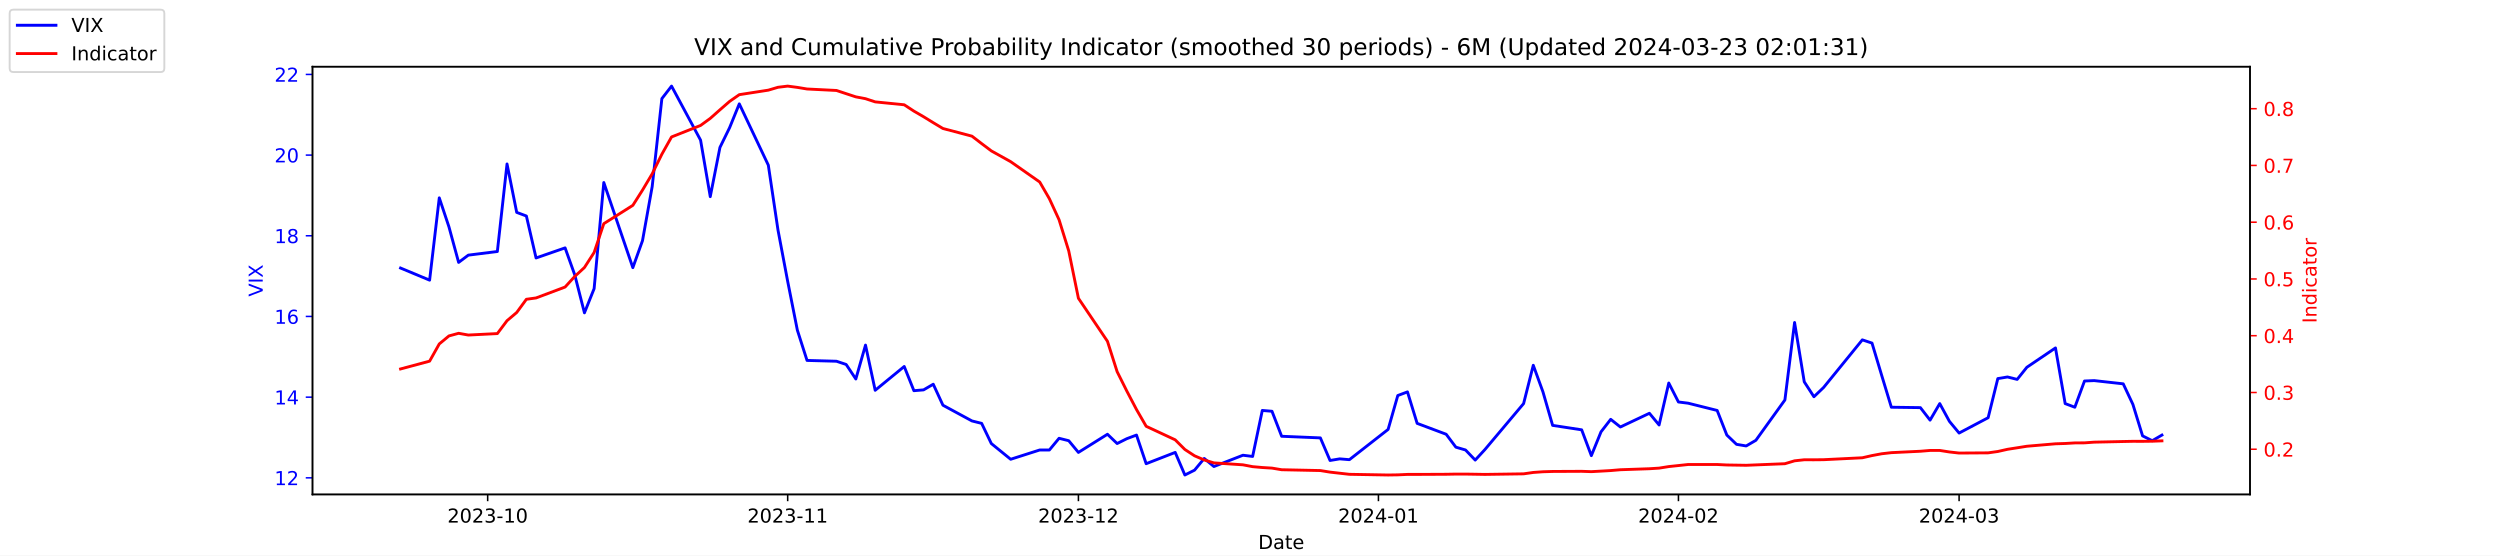
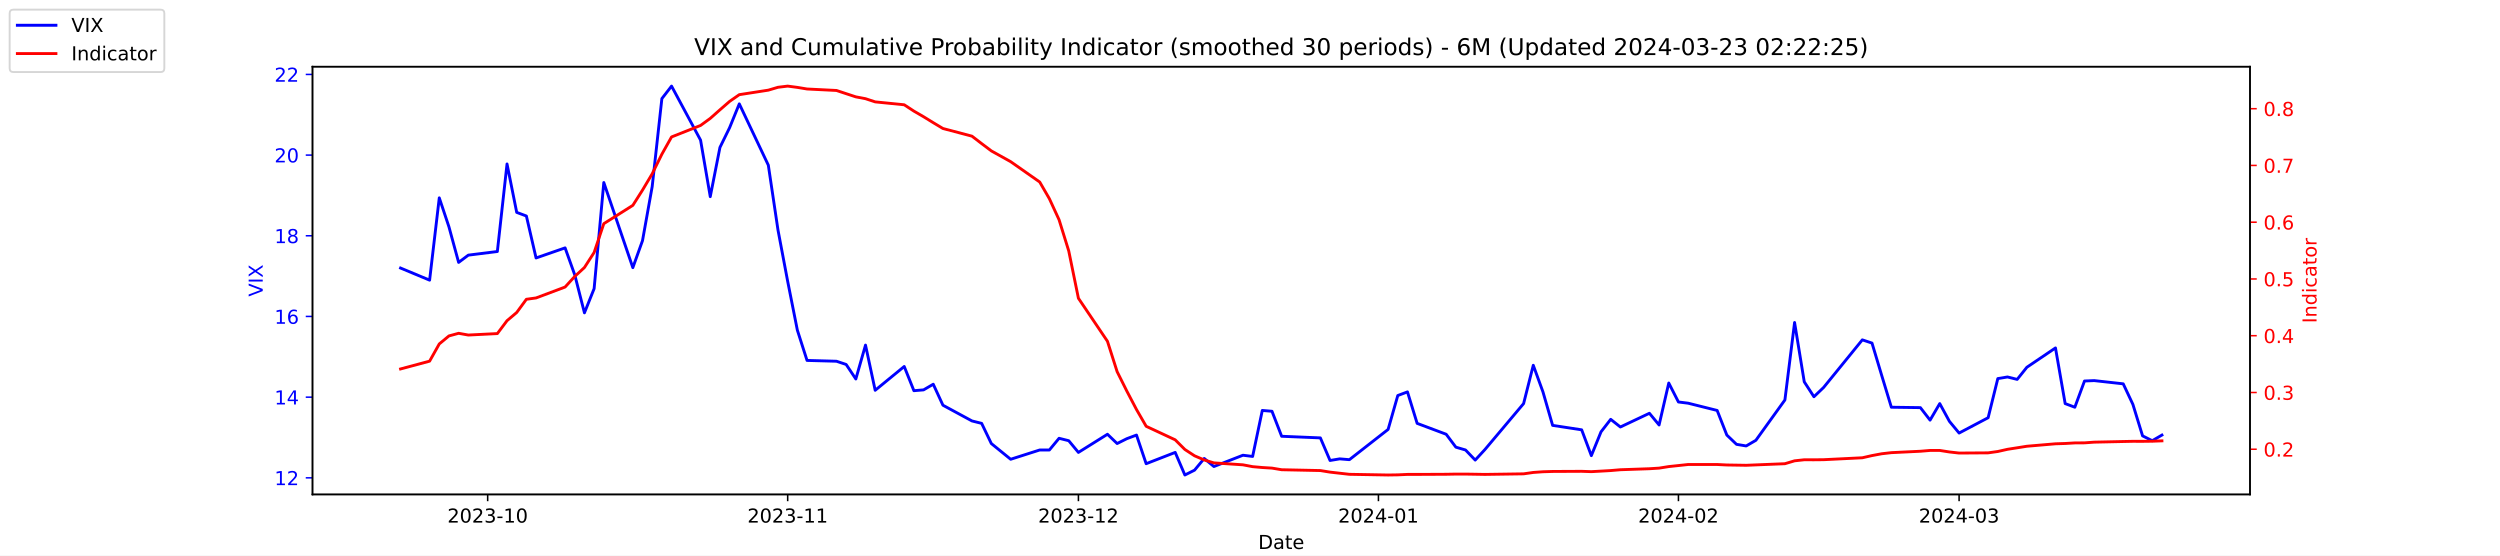
<svg xmlns="http://www.w3.org/2000/svg" xmlns:xlink="http://www.w3.org/1999/xlink" width="1296pt" height="288pt" viewBox="0 0 1296 288" version="1.1">
  <defs>
    <style type="text/css">*{stroke-linejoin: round; stroke-linecap: butt}</style>
  </defs>
  <g id="figure_1">
    <g id="patch_1">
      <path d="M 0 288  L 1296 288  L 1296 0  L 0 0  z " style="fill: #ffffff" />
    </g>
    <g id="axes_1">
      <g id="patch_2">
        <path d="M 162 256.32  L 1166.4 256.32  L 1166.4 34.56  L 162 34.56  z " style="fill: #ffffff" />
      </g>
      <g id="matplotlib.axis_1">
        <g id="xtick_1">
          <g id="line2d_1">
            <defs>
-               <path id="mb32820c18d" d="M 0 0  L 0 3.5  " style="stroke: #000000; stroke-width: 0.8" />
+               <path id="md3c3510a36" d="M 0 0  L 0 3.5  " style="stroke: #000000; stroke-width: 0.8" />
            </defs>
            <g>
-               <use xlink:href="#mb32820c18d" x="252.807" y="256.32" style="stroke: #000000; stroke-width: 0.8" />
+               <use xlink:href="#md3c3510a36" x="252.807" y="256.32" style="stroke: #000000; stroke-width: 0.8" />
            </g>
          </g>
          <g id="text_1">
            <g transform="translate(231.916 270.9184) scale(0.1 -0.1)">
              <defs>
                <path id="DejaVuSans-32" d="M 1228 531  L 3431 531  L 3431 0  L 469 0  L 469 531  Q 828 903 1448 1529  Q 2069 2156 2228 2338  Q 2531 2678 2651 2914  Q 2772 3150 2772 3378  Q 2772 3750 2511 3984  Q 2250 4219 1831 4219  Q 1534 4219 1204 4116  Q 875 4013 500 3803  L 500 4441  Q 881 4594 1212 4672  Q 1544 4750 1819 4750  Q 2544 4750 2975 4387  Q 3406 4025 3406 3419  Q 3406 3131 3298 2873  Q 3191 2616 2906 2266  Q 2828 2175 2409 1742  Q 1991 1309 1228 531  z " transform="scale(0.015625)" />
                <path id="DejaVuSans-30" d="M 2034 4250  Q 1547 4250 1301 3770  Q 1056 3291 1056 2328  Q 1056 1369 1301 889  Q 1547 409 2034 409  Q 2525 409 2770 889  Q 3016 1369 3016 2328  Q 3016 3291 2770 3770  Q 2525 4250 2034 4250  z M 2034 4750  Q 2819 4750 3233 4129  Q 3647 3509 3647 2328  Q 3647 1150 3233 529  Q 2819 -91 2034 -91  Q 1250 -91 836 529  Q 422 1150 422 2328  Q 422 3509 836 4129  Q 1250 4750 2034 4750  z " transform="scale(0.015625)" />
                <path id="DejaVuSans-33" d="M 2597 2516  Q 3050 2419 3304 2112  Q 3559 1806 3559 1356  Q 3559 666 3084 287  Q 2609 -91 1734 -91  Q 1441 -91 1130 -33  Q 819 25 488 141  L 488 750  Q 750 597 1062 519  Q 1375 441 1716 441  Q 2309 441 2620 675  Q 2931 909 2931 1356  Q 2931 1769 2642 2001  Q 2353 2234 1838 2234  L 1294 2234  L 1294 2753  L 1863 2753  Q 2328 2753 2575 2939  Q 2822 3125 2822 3475  Q 2822 3834 2567 4026  Q 2313 4219 1838 4219  Q 1578 4219 1281 4162  Q 984 4106 628 3988  L 628 4550  Q 988 4650 1302 4700  Q 1616 4750 1894 4750  Q 2613 4750 3031 4423  Q 3450 4097 3450 3541  Q 3450 3153 3228 2886  Q 3006 2619 2597 2516  z " transform="scale(0.015625)" />
                <path id="DejaVuSans-2d" d="M 313 2009  L 1997 2009  L 1997 1497  L 313 1497  L 313 2009  z " transform="scale(0.015625)" />
                <path id="DejaVuSans-31" d="M 794 531  L 1825 531  L 1825 4091  L 703 3866  L 703 4441  L 1819 4666  L 2450 4666  L 2450 531  L 3481 531  L 3481 0  L 794 0  L 794 531  z " transform="scale(0.015625)" />
              </defs>
              <use xlink:href="#DejaVuSans-32" />
              <use xlink:href="#DejaVuSans-30" x="63.623" />
              <use xlink:href="#DejaVuSans-32" x="127.246" />
              <use xlink:href="#DejaVuSans-33" x="190.869" />
              <use xlink:href="#DejaVuSans-2d" x="254.492" />
              <use xlink:href="#DejaVuSans-31" x="290.576" />
              <use xlink:href="#DejaVuSans-30" x="354.199" />
            </g>
          </g>
        </g>
        <g id="xtick_2">
          <g id="line2d_2">
            <g>
-               <use xlink:href="#mb32820c18d" x="408.334" y="256.32" style="stroke: #000000; stroke-width: 0.8" />
+               <use xlink:href="#md3c3510a36" x="408.334" y="256.32" style="stroke: #000000; stroke-width: 0.8" />
            </g>
          </g>
          <g id="text_2">
            <g transform="translate(387.4425 270.9184) scale(0.1 -0.1)">
              <use xlink:href="#DejaVuSans-32" />
              <use xlink:href="#DejaVuSans-30" x="63.623" />
              <use xlink:href="#DejaVuSans-32" x="127.246" />
              <use xlink:href="#DejaVuSans-33" x="190.869" />
              <use xlink:href="#DejaVuSans-2d" x="254.492" />
              <use xlink:href="#DejaVuSans-31" x="290.576" />
              <use xlink:href="#DejaVuSans-31" x="354.199" />
            </g>
          </g>
        </g>
        <g id="xtick_3">
          <g id="line2d_3">
            <g>
-               <use xlink:href="#mb32820c18d" x="559.052" y="256.32" style="stroke: #000000; stroke-width: 0.8" />
+               <use xlink:href="#md3c3510a36" x="559.052" y="256.32" style="stroke: #000000; stroke-width: 0.8" />
            </g>
          </g>
          <g id="text_3">
            <g transform="translate(538.161 270.9184) scale(0.1 -0.1)">
              <use xlink:href="#DejaVuSans-32" />
              <use xlink:href="#DejaVuSans-30" x="63.623" />
              <use xlink:href="#DejaVuSans-32" x="127.246" />
              <use xlink:href="#DejaVuSans-33" x="190.869" />
              <use xlink:href="#DejaVuSans-2d" x="254.492" />
              <use xlink:href="#DejaVuSans-31" x="290.576" />
              <use xlink:href="#DejaVuSans-32" x="354.199" />
            </g>
          </g>
        </g>
        <g id="xtick_4">
          <g id="line2d_4">
            <g>
-               <use xlink:href="#mb32820c18d" x="714.579" y="256.32" style="stroke: #000000; stroke-width: 0.8" />
+               <use xlink:href="#md3c3510a36" x="714.579" y="256.32" style="stroke: #000000; stroke-width: 0.8" />
            </g>
          </g>
          <g id="text_4">
            <g transform="translate(693.6875 270.9184) scale(0.1 -0.1)">
              <defs>
                <path id="DejaVuSans-34" d="M 2419 4116  L 825 1625  L 2419 1625  L 2419 4116  z M 2253 4666  L 3047 4666  L 3047 1625  L 3713 1625  L 3713 1100  L 3047 1100  L 3047 0  L 2419 0  L 2419 1100  L 313 1100  L 313 1709  L 2253 4666  z " transform="scale(0.015625)" />
              </defs>
              <use xlink:href="#DejaVuSans-32" />
              <use xlink:href="#DejaVuSans-30" x="63.623" />
              <use xlink:href="#DejaVuSans-32" x="127.246" />
              <use xlink:href="#DejaVuSans-34" x="190.869" />
              <use xlink:href="#DejaVuSans-2d" x="254.492" />
              <use xlink:href="#DejaVuSans-30" x="290.576" />
              <use xlink:href="#DejaVuSans-31" x="354.199" />
            </g>
          </g>
        </g>
        <g id="xtick_5">
          <g id="line2d_5">
            <g>
-               <use xlink:href="#mb32820c18d" x="870.105" y="256.32" style="stroke: #000000; stroke-width: 0.8" />
+               <use xlink:href="#md3c3510a36" x="870.105" y="256.32" style="stroke: #000000; stroke-width: 0.8" />
            </g>
          </g>
          <g id="text_5">
            <g transform="translate(849.2139 270.9184) scale(0.1 -0.1)">
              <use xlink:href="#DejaVuSans-32" />
              <use xlink:href="#DejaVuSans-30" x="63.623" />
              <use xlink:href="#DejaVuSans-32" x="127.246" />
              <use xlink:href="#DejaVuSans-34" x="190.869" />
              <use xlink:href="#DejaVuSans-2d" x="254.492" />
              <use xlink:href="#DejaVuSans-30" x="290.576" />
              <use xlink:href="#DejaVuSans-32" x="354.199" />
            </g>
          </g>
        </g>
        <g id="xtick_6">
          <g id="line2d_6">
            <g>
-               <use xlink:href="#mb32820c18d" x="1015.598" y="256.32" style="stroke: #000000; stroke-width: 0.8" />
+               <use xlink:href="#md3c3510a36" x="1015.598" y="256.32" style="stroke: #000000; stroke-width: 0.8" />
            </g>
          </g>
          <g id="text_6">
            <g transform="translate(994.7064 270.9184) scale(0.1 -0.1)">
              <use xlink:href="#DejaVuSans-32" />
              <use xlink:href="#DejaVuSans-30" x="63.623" />
              <use xlink:href="#DejaVuSans-32" x="127.246" />
              <use xlink:href="#DejaVuSans-34" x="190.869" />
              <use xlink:href="#DejaVuSans-2d" x="254.492" />
              <use xlink:href="#DejaVuSans-30" x="290.576" />
              <use xlink:href="#DejaVuSans-33" x="354.199" />
            </g>
          </g>
        </g>
        <g id="text_7">
          <g transform="translate(652.2492 284.5966) scale(0.1 -0.1)">
            <defs>
              <path id="DejaVuSans-44" d="M 1259 4147  L 1259 519  L 2022 519  Q 2988 519 3436 956  Q 3884 1394 3884 2338  Q 3884 3275 3436 3711  Q 2988 4147 2022 4147  L 1259 4147  z M 628 4666  L 1925 4666  Q 3281 4666 3915 4102  Q 4550 3538 4550 2338  Q 4550 1131 3912 565  Q 3275 0 1925 0  L 628 0  L 628 4666  z " transform="scale(0.015625)" />
              <path id="DejaVuSans-61" d="M 2194 1759  Q 1497 1759 1228 1600  Q 959 1441 959 1056  Q 959 750 1161 570  Q 1363 391 1709 391  Q 2188 391 2477 730  Q 2766 1069 2766 1631  L 2766 1759  L 2194 1759  z M 3341 1997  L 3341 0  L 2766 0  L 2766 531  Q 2569 213 2275 61  Q 1981 -91 1556 -91  Q 1019 -91 701 211  Q 384 513 384 1019  Q 384 1609 779 1909  Q 1175 2209 1959 2209  L 2766 2209  L 2766 2266  Q 2766 2663 2505 2880  Q 2244 3097 1772 3097  Q 1472 3097 1187 3025  Q 903 2953 641 2809  L 641 3341  Q 956 3463 1253 3523  Q 1550 3584 1831 3584  Q 2591 3584 2966 3190  Q 3341 2797 3341 1997  z " transform="scale(0.015625)" />
              <path id="DejaVuSans-74" d="M 1172 4494  L 1172 3500  L 2356 3500  L 2356 3053  L 1172 3053  L 1172 1153  Q 1172 725 1289 603  Q 1406 481 1766 481  L 2356 481  L 2356 0  L 1766 0  Q 1100 0 847 248  Q 594 497 594 1153  L 594 3053  L 172 3053  L 172 3500  L 594 3500  L 594 4494  L 1172 4494  z " transform="scale(0.015625)" />
              <path id="DejaVuSans-65" d="M 3597 1894  L 3597 1613  L 953 1613  Q 991 1019 1311 708  Q 1631 397 2203 397  Q 2534 397 2845 478  Q 3156 559 3463 722  L 3463 178  Q 3153 47 2828 -22  Q 2503 -91 2169 -91  Q 1331 -91 842 396  Q 353 884 353 1716  Q 353 2575 817 3079  Q 1281 3584 2069 3584  Q 2775 3584 3186 3129  Q 3597 2675 3597 1894  z M 3022 2063  Q 3016 2534 2758 2815  Q 2500 3097 2075 3097  Q 1594 3097 1305 2825  Q 1016 2553 972 2059  L 3022 2063  z " transform="scale(0.015625)" />
            </defs>
            <use xlink:href="#DejaVuSans-44" />
            <use xlink:href="#DejaVuSans-61" x="77.002" />
            <use xlink:href="#DejaVuSans-74" x="138.281" />
            <use xlink:href="#DejaVuSans-65" x="177.49" />
          </g>
        </g>
      </g>
      <g id="matplotlib.axis_2">
        <g id="ytick_1">
          <g id="line2d_7">
            <defs>
-               <path id="m406f388bf9" d="M 0 0  L -3.5 0  " style="stroke: #0000ff; stroke-width: 0.8" />
+               <path id="mb53c44b54a" d="M 0 0  L -3.5 0  " style="stroke: #0000ff; stroke-width: 0.8" />
            </defs>
            <g>
-               <use xlink:href="#m406f388bf9" x="162" y="247.704" style="fill: #0000ff; stroke: #0000ff; stroke-width: 0.8" />
+               <use xlink:href="#mb53c44b54a" x="162" y="247.704" style="fill: #0000ff; stroke: #0000ff; stroke-width: 0.8" />
            </g>
          </g>
          <g id="text_8">
            <g style="fill: #0000ff" transform="translate(142.275 251.5031) scale(0.1 -0.1)">
              <use xlink:href="#DejaVuSans-31" />
              <use xlink:href="#DejaVuSans-32" x="63.623" />
            </g>
          </g>
        </g>
        <g id="ytick_2">
          <g id="line2d_8">
            <g>
-               <use xlink:href="#m406f388bf9" x="162" y="205.878" style="fill: #0000ff; stroke: #0000ff; stroke-width: 0.8" />
+               <use xlink:href="#mb53c44b54a" x="162" y="205.878" style="fill: #0000ff; stroke: #0000ff; stroke-width: 0.8" />
            </g>
          </g>
          <g id="text_9">
            <g style="fill: #0000ff" transform="translate(142.275 209.6774) scale(0.1 -0.1)">
              <use xlink:href="#DejaVuSans-31" />
              <use xlink:href="#DejaVuSans-34" x="63.623" />
            </g>
          </g>
        </g>
        <g id="ytick_3">
          <g id="line2d_9">
            <g>
-               <use xlink:href="#m406f388bf9" x="162" y="164.052" style="fill: #0000ff; stroke: #0000ff; stroke-width: 0.8" />
+               <use xlink:href="#mb53c44b54a" x="162" y="164.052" style="fill: #0000ff; stroke: #0000ff; stroke-width: 0.8" />
            </g>
          </g>
          <g id="text_10">
            <g style="fill: #0000ff" transform="translate(142.275 167.8517) scale(0.1 -0.1)">
              <defs>
                <path id="DejaVuSans-36" d="M 2113 2584  Q 1688 2584 1439 2293  Q 1191 2003 1191 1497  Q 1191 994 1439 701  Q 1688 409 2113 409  Q 2538 409 2786 701  Q 3034 994 3034 1497  Q 3034 2003 2786 2293  Q 2538 2584 2113 2584  z M 3366 4563  L 3366 3988  Q 3128 4100 2886 4159  Q 2644 4219 2406 4219  Q 1781 4219 1451 3797  Q 1122 3375 1075 2522  Q 1259 2794 1537 2939  Q 1816 3084 2150 3084  Q 2853 3084 3261 2657  Q 3669 2231 3669 1497  Q 3669 778 3244 343  Q 2819 -91 2113 -91  Q 1303 -91 875 529  Q 447 1150 447 2328  Q 447 3434 972 4092  Q 1497 4750 2381 4750  Q 2619 4750 2861 4703  Q 3103 4656 3366 4563  z " transform="scale(0.015625)" />
              </defs>
              <use xlink:href="#DejaVuSans-31" />
              <use xlink:href="#DejaVuSans-36" x="63.623" />
            </g>
          </g>
        </g>
        <g id="ytick_4">
          <g id="line2d_10">
            <g>
-               <use xlink:href="#m406f388bf9" x="162" y="122.227" style="fill: #0000ff; stroke: #0000ff; stroke-width: 0.8" />
+               <use xlink:href="#mb53c44b54a" x="162" y="122.227" style="fill: #0000ff; stroke: #0000ff; stroke-width: 0.8" />
            </g>
          </g>
          <g id="text_11">
            <g style="fill: #0000ff" transform="translate(142.275 126.0259) scale(0.1 -0.1)">
              <defs>
                <path id="DejaVuSans-38" d="M 2034 2216  Q 1584 2216 1326 1975  Q 1069 1734 1069 1313  Q 1069 891 1326 650  Q 1584 409 2034 409  Q 2484 409 2743 651  Q 3003 894 3003 1313  Q 3003 1734 2745 1975  Q 2488 2216 2034 2216  z M 1403 2484  Q 997 2584 770 2862  Q 544 3141 544 3541  Q 544 4100 942 4425  Q 1341 4750 2034 4750  Q 2731 4750 3128 4425  Q 3525 4100 3525 3541  Q 3525 3141 3298 2862  Q 3072 2584 2669 2484  Q 3125 2378 3379 2068  Q 3634 1759 3634 1313  Q 3634 634 3220 271  Q 2806 -91 2034 -91  Q 1263 -91 848 271  Q 434 634 434 1313  Q 434 1759 690 2068  Q 947 2378 1403 2484  z M 1172 3481  Q 1172 3119 1398 2916  Q 1625 2713 2034 2713  Q 2441 2713 2670 2916  Q 2900 3119 2900 3481  Q 2900 3844 2670 4047  Q 2441 4250 2034 4250  Q 1625 4250 1398 4047  Q 1172 3844 1172 3481  z " transform="scale(0.015625)" />
              </defs>
              <use xlink:href="#DejaVuSans-31" />
              <use xlink:href="#DejaVuSans-38" x="63.623" />
            </g>
          </g>
        </g>
        <g id="ytick_5">
          <g id="line2d_11">
            <g>
-               <use xlink:href="#m406f388bf9" x="162" y="80.401" style="fill: #0000ff; stroke: #0000ff; stroke-width: 0.8" />
+               <use xlink:href="#mb53c44b54a" x="162" y="80.401" style="fill: #0000ff; stroke: #0000ff; stroke-width: 0.8" />
            </g>
          </g>
          <g id="text_12">
            <g style="fill: #0000ff" transform="translate(142.275 84.2002) scale(0.1 -0.1)">
              <use xlink:href="#DejaVuSans-32" />
              <use xlink:href="#DejaVuSans-30" x="63.623" />
            </g>
          </g>
        </g>
        <g id="ytick_6">
          <g id="line2d_12">
            <g>
-               <use xlink:href="#m406f388bf9" x="162" y="38.575" style="fill: #0000ff; stroke: #0000ff; stroke-width: 0.8" />
+               <use xlink:href="#mb53c44b54a" x="162" y="38.575" style="fill: #0000ff; stroke: #0000ff; stroke-width: 0.8" />
            </g>
          </g>
          <g id="text_13">
            <g style="fill: #0000ff" transform="translate(142.275 42.37447) scale(0.1 -0.1)">
              <use xlink:href="#DejaVuSans-32" />
              <use xlink:href="#DejaVuSans-32" x="63.623" />
            </g>
          </g>
        </g>
        <g id="text_14">
          <g style="fill: #0000ff" transform="translate(136.1953 153.7603) rotate(-90) scale(0.1 -0.1)">
            <defs>
              <path id="DejaVuSans-56" d="M 1831 0  L 50 4666  L 709 4666  L 2188 738  L 3669 4666  L 4325 4666  L 2547 0  L 1831 0  z " transform="scale(0.015625)" />
              <path id="DejaVuSans-49" d="M 628 4666  L 1259 4666  L 1259 0  L 628 0  L 628 4666  z " transform="scale(0.015625)" />
              <path id="DejaVuSans-58" d="M 403 4666  L 1081 4666  L 2241 2931  L 3406 4666  L 4084 4666  L 2584 2425  L 4184 0  L 3506 0  L 2194 1984  L 872 0  L 191 0  L 1856 2491  L 403 4666  z " transform="scale(0.015625)" />
            </defs>
            <use xlink:href="#DejaVuSans-56" />
            <use xlink:href="#DejaVuSans-49" x="68.408" />
            <use xlink:href="#DejaVuSans-58" x="97.9" />
          </g>
        </g>
      </g>
      <g id="line2d_13">
-         <path d="M 207.655 138.957  L 222.705 145.231  L 227.722 102.569  L 232.739 117.626  L 237.756 136.029  L 242.773 132.265  L 257.824 130.383  L 262.841 85.002  L 267.858 110.097  L 272.875 111.979  L 277.892 133.729  L 292.943 128.501  L 297.96 142.512  L 302.977 162.17  L 307.994 149.623  L 313.011 94.622  L 328.062 138.748  L 333.079 124.736  L 338.096 96.713  L 343.113 51.123  L 348.13 44.64  L 363.181 72.663  L 368.198 101.941  L 373.215 76.428  L 378.232 66.18  L 383.249 53.842  L 398.3 85.629  L 403.317 119.299  L 408.334 145.858  L 413.351 171.163  L 418.368 186.847  L 433.628 187.266  L 438.645 188.939  L 443.662 196.467  L 448.679 178.901  L 453.696 202.323  L 468.747 189.984  L 473.764 202.532  L 478.781 202.114  L 483.798 199.186  L 488.815 210.061  L 503.866 218.217  L 508.883 219.472  L 513.9 229.928  L 523.934 238.084  L 538.984 233.274  L 544.001 233.274  L 549.018 227.209  L 554.035 228.464  L 559.052 234.529  L 574.103 225.118  L 579.12 229.928  L 584.137 227.418  L 589.154 225.536  L 594.171 240.384  L 609.222 234.529  L 614.239 246.24  L 619.256 243.73  L 624.273 237.666  L 629.29 241.848  L 644.341 235.993  L 649.358 236.62  L 654.375 212.779  L 659.392 213.198  L 664.409 226.164  L 684.477 227  L 689.494 238.711  L 694.511 237.875  L 699.528 238.293  L 719.596 222.608  L 724.613 205.042  L 729.63 203.159  L 734.647 219.472  L 749.698 225.118  L 754.715 231.81  L 759.732 233.274  L 764.749 238.502  L 769.766 233.065  L 789.834 209.224  L 794.851 189.357  L 799.868 203.159  L 804.885 220.517  L 819.936 222.818  L 824.952 236.202  L 829.969 223.863  L 834.986 217.38  L 840.003 221.354  L 855.054 214.243  L 860.071 220.308  L 865.088 198.559  L 870.105 208.388  L 875.122 209.015  L 890.173 212.779  L 895.19 225.536  L 900.207 230.346  L 905.224 231.183  L 910.241 228.255  L 925.292 207.342  L 930.309 167.189  L 935.326 197.931  L 940.343 205.669  L 945.36 200.859  L 965.428 176.182  L 970.445 177.855  L 975.462 194.585  L 980.479 211.106  L 995.53 211.316  L 1000.547 217.798  L 1005.564 209.224  L 1010.581 218.426  L 1015.598 224.491  L 1030.649 216.544  L 1035.666 196.258  L 1040.683 195.422  L 1045.7 196.677  L 1050.717 190.403  L 1065.559 180.364  L 1070.576 209.224  L 1075.593 211.106  L 1080.61 197.513  L 1085.627 197.304  L 1100.678 198.977  L 1105.695 209.642  L 1110.711 225.955  L 1115.728 228.464  L 1120.745 225.536  " clip-path="url(#p2135e60e1d)" style="fill: none; stroke: #0000ff; stroke-width: 1.5; stroke-linecap: square" />
+         <path d="M 207.655 138.957  L 222.705 145.231  L 227.722 102.569  L 232.739 117.626  L 237.756 136.029  L 242.773 132.265  L 257.824 130.383  L 262.841 85.002  L 267.858 110.097  L 272.875 111.979  L 277.892 133.729  L 292.943 128.501  L 297.96 142.512  L 302.977 162.17  L 307.994 149.623  L 313.011 94.622  L 328.062 138.748  L 333.079 124.736  L 338.096 96.713  L 343.113 51.123  L 348.13 44.64  L 363.181 72.663  L 368.198 101.941  L 373.215 76.428  L 378.232 66.18  L 383.249 53.842  L 398.3 85.629  L 403.317 119.299  L 408.334 145.858  L 413.351 171.163  L 418.368 186.847  L 433.628 187.266  L 438.645 188.939  L 443.662 196.467  L 448.679 178.901  L 453.696 202.323  L 468.747 189.984  L 473.764 202.532  L 478.781 202.114  L 483.798 199.186  L 488.815 210.061  L 503.866 218.217  L 508.883 219.472  L 513.9 229.928  L 523.934 238.084  L 538.984 233.274  L 544.001 233.274  L 549.018 227.209  L 554.035 228.464  L 559.052 234.529  L 574.103 225.118  L 579.12 229.928  L 584.137 227.418  L 589.154 225.536  L 594.171 240.384  L 609.222 234.529  L 614.239 246.24  L 619.256 243.73  L 624.273 237.666  L 629.29 241.848  L 644.341 235.993  L 649.358 236.62  L 654.375 212.779  L 659.392 213.198  L 664.409 226.164  L 684.477 227  L 689.494 238.711  L 694.511 237.875  L 699.528 238.293  L 719.596 222.608  L 724.613 205.042  L 729.63 203.159  L 734.647 219.472  L 749.698 225.118  L 754.715 231.81  L 759.732 233.274  L 764.749 238.502  L 769.766 233.065  L 789.834 209.224  L 794.851 189.357  L 799.868 203.159  L 804.885 220.517  L 819.936 222.818  L 824.952 236.202  L 829.969 223.863  L 834.986 217.38  L 840.003 221.354  L 855.054 214.243  L 860.071 220.308  L 865.088 198.559  L 870.105 208.388  L 875.122 209.015  L 890.173 212.779  L 895.19 225.536  L 900.207 230.346  L 905.224 231.183  L 910.241 228.255  L 925.292 207.342  L 930.309 167.189  L 935.326 197.931  L 940.343 205.669  L 945.36 200.859  L 965.428 176.182  L 970.445 177.855  L 975.462 194.585  L 980.479 211.106  L 995.53 211.316  L 1000.547 217.798  L 1005.564 209.224  L 1010.581 218.426  L 1015.598 224.491  L 1030.649 216.544  L 1035.666 196.258  L 1040.683 195.422  L 1045.7 196.677  L 1050.717 190.403  L 1065.559 180.364  L 1070.576 209.224  L 1075.593 211.106  L 1080.61 197.513  L 1085.627 197.304  L 1100.678 198.977  L 1105.695 209.642  L 1110.711 225.955  L 1115.728 228.464  L 1120.745 225.536  " clip-path="url(#p6162c5534e)" style="fill: none; stroke: #0000ff; stroke-width: 1.5; stroke-linecap: square" />
      </g>
      <g id="patch_3">
        <path d="M 162 256.32  L 162 34.56  " style="fill: none; stroke: #000000; stroke-width: 0.8; stroke-linejoin: miter; stroke-linecap: square" />
      </g>
      <g id="patch_4">
        <path d="M 1166.4 256.32  L 1166.4 34.56  " style="fill: none; stroke: #000000; stroke-width: 0.8; stroke-linejoin: miter; stroke-linecap: square" />
      </g>
      <g id="patch_5">
        <path d="M 162 256.32  L 1166.4 256.32  " style="fill: none; stroke: #000000; stroke-width: 0.8; stroke-linejoin: miter; stroke-linecap: square" />
      </g>
      <g id="patch_6">
        <path d="M 162 34.56  L 1166.4 34.56  " style="fill: none; stroke: #000000; stroke-width: 0.8; stroke-linejoin: miter; stroke-linecap: square" />
      </g>
    </g>
    <g id="axes_2">
      <g id="matplotlib.axis_3">
        <g id="ytick_7">
          <g id="line2d_14">
            <defs>
-               <path id="m8608b2e1ec" d="M 0 0  L 3.5 0  " style="stroke: #ff0000; stroke-width: 0.8" />
+               <path id="ma1e330769c" d="M 0 0  L 3.5 0  " style="stroke: #ff0000; stroke-width: 0.8" />
            </defs>
            <g>
-               <use xlink:href="#m8608b2e1ec" x="1166.4" y="232.889" style="fill: #ff0000; stroke: #ff0000; stroke-width: 0.8" />
+               <use xlink:href="#ma1e330769c" x="1166.4" y="232.889" style="fill: #ff0000; stroke: #ff0000; stroke-width: 0.8" />
            </g>
          </g>
          <g id="text_15">
            <g style="fill: #ff0000" transform="translate(1173.4 236.688) scale(0.1 -0.1)">
              <defs>
                <path id="DejaVuSans-2e" d="M 684 794  L 1344 794  L 1344 0  L 684 0  L 684 794  z " transform="scale(0.015625)" />
              </defs>
              <use xlink:href="#DejaVuSans-30" />
              <use xlink:href="#DejaVuSans-2e" x="63.623" />
              <use xlink:href="#DejaVuSans-32" x="95.41" />
            </g>
          </g>
        </g>
        <g id="ytick_8">
          <g id="line2d_15">
            <g>
-               <use xlink:href="#m8608b2e1ec" x="1166.4" y="203.464" style="fill: #ff0000; stroke: #ff0000; stroke-width: 0.8" />
+               <use xlink:href="#ma1e330769c" x="1166.4" y="203.464" style="fill: #ff0000; stroke: #ff0000; stroke-width: 0.8" />
            </g>
          </g>
          <g id="text_16">
            <g style="fill: #ff0000" transform="translate(1173.4 207.2634) scale(0.1 -0.1)">
              <use xlink:href="#DejaVuSans-30" />
              <use xlink:href="#DejaVuSans-2e" x="63.623" />
              <use xlink:href="#DejaVuSans-33" x="95.41" />
            </g>
          </g>
        </g>
        <g id="ytick_9">
          <g id="line2d_16">
            <g>
-               <use xlink:href="#m8608b2e1ec" x="1166.4" y="174.039" style="fill: #ff0000; stroke: #ff0000; stroke-width: 0.8" />
+               <use xlink:href="#ma1e330769c" x="1166.4" y="174.039" style="fill: #ff0000; stroke: #ff0000; stroke-width: 0.8" />
            </g>
          </g>
          <g id="text_17">
            <g style="fill: #ff0000" transform="translate(1173.4 177.8387) scale(0.1 -0.1)">
              <use xlink:href="#DejaVuSans-30" />
              <use xlink:href="#DejaVuSans-2e" x="63.623" />
              <use xlink:href="#DejaVuSans-34" x="95.41" />
            </g>
          </g>
        </g>
        <g id="ytick_10">
          <g id="line2d_17">
            <g>
-               <use xlink:href="#m8608b2e1ec" x="1166.4" y="144.615" style="fill: #ff0000; stroke: #ff0000; stroke-width: 0.8" />
+               <use xlink:href="#ma1e330769c" x="1166.4" y="144.615" style="fill: #ff0000; stroke: #ff0000; stroke-width: 0.8" />
            </g>
          </g>
          <g id="text_18">
            <g style="fill: #ff0000" transform="translate(1173.4 148.414) scale(0.1 -0.1)">
              <defs>
                <path id="DejaVuSans-35" d="M 691 4666  L 3169 4666  L 3169 4134  L 1269 4134  L 1269 2991  Q 1406 3038 1543 3061  Q 1681 3084 1819 3084  Q 2600 3084 3056 2656  Q 3513 2228 3513 1497  Q 3513 744 3044 326  Q 2575 -91 1722 -91  Q 1428 -91 1123 -41  Q 819 9 494 109  L 494 744  Q 775 591 1075 516  Q 1375 441 1709 441  Q 2250 441 2565 725  Q 2881 1009 2881 1497  Q 2881 1984 2565 2268  Q 2250 2553 1709 2553  Q 1456 2553 1204 2497  Q 953 2441 691 2322  L 691 4666  z " transform="scale(0.015625)" />
              </defs>
              <use xlink:href="#DejaVuSans-30" />
              <use xlink:href="#DejaVuSans-2e" x="63.623" />
              <use xlink:href="#DejaVuSans-35" x="95.41" />
            </g>
          </g>
        </g>
        <g id="ytick_11">
          <g id="line2d_18">
            <g>
-               <use xlink:href="#m8608b2e1ec" x="1166.4" y="115.19" style="fill: #ff0000; stroke: #ff0000; stroke-width: 0.8" />
+               <use xlink:href="#ma1e330769c" x="1166.4" y="115.19" style="fill: #ff0000; stroke: #ff0000; stroke-width: 0.8" />
            </g>
          </g>
          <g id="text_19">
            <g style="fill: #ff0000" transform="translate(1173.4 118.9893) scale(0.1 -0.1)">
              <use xlink:href="#DejaVuSans-30" />
              <use xlink:href="#DejaVuSans-2e" x="63.623" />
              <use xlink:href="#DejaVuSans-36" x="95.41" />
            </g>
          </g>
        </g>
        <g id="ytick_12">
          <g id="line2d_19">
            <g>
-               <use xlink:href="#m8608b2e1ec" x="1166.4" y="85.765" style="fill: #ff0000; stroke: #ff0000; stroke-width: 0.8" />
+               <use xlink:href="#ma1e330769c" x="1166.4" y="85.765" style="fill: #ff0000; stroke: #ff0000; stroke-width: 0.8" />
            </g>
          </g>
          <g id="text_20">
            <g style="fill: #ff0000" transform="translate(1173.4 89.56467) scale(0.1 -0.1)">
              <defs>
                <path id="DejaVuSans-37" d="M 525 4666  L 3525 4666  L 3525 4397  L 1831 0  L 1172 0  L 2766 4134  L 525 4134  L 525 4666  z " transform="scale(0.015625)" />
              </defs>
              <use xlink:href="#DejaVuSans-30" />
              <use xlink:href="#DejaVuSans-2e" x="63.623" />
              <use xlink:href="#DejaVuSans-37" x="95.41" />
            </g>
          </g>
        </g>
        <g id="ytick_13">
          <g id="line2d_20">
            <g>
-               <use xlink:href="#m8608b2e1ec" x="1166.4" y="56.341" style="fill: #ff0000; stroke: #ff0000; stroke-width: 0.8" />
+               <use xlink:href="#ma1e330769c" x="1166.4" y="56.341" style="fill: #ff0000; stroke: #ff0000; stroke-width: 0.8" />
            </g>
          </g>
          <g id="text_21">
            <g style="fill: #ff0000" transform="translate(1173.4 60.14) scale(0.1 -0.1)">
              <use xlink:href="#DejaVuSans-30" />
              <use xlink:href="#DejaVuSans-2e" x="63.623" />
              <use xlink:href="#DejaVuSans-38" x="95.41" />
            </g>
          </g>
        </g>
        <g id="text_22">
          <g style="fill: #ff0000" transform="translate(1200.902 167.5353) rotate(-90) scale(0.1 -0.1)">
            <defs>
              <path id="DejaVuSans-6e" d="M 3513 2113  L 3513 0  L 2938 0  L 2938 2094  Q 2938 2591 2744 2837  Q 2550 3084 2163 3084  Q 1697 3084 1428 2787  Q 1159 2491 1159 1978  L 1159 0  L 581 0  L 581 3500  L 1159 3500  L 1159 2956  Q 1366 3272 1645 3428  Q 1925 3584 2291 3584  Q 2894 3584 3203 3211  Q 3513 2838 3513 2113  z " transform="scale(0.015625)" />
              <path id="DejaVuSans-64" d="M 2906 2969  L 2906 4863  L 3481 4863  L 3481 0  L 2906 0  L 2906 525  Q 2725 213 2448 61  Q 2172 -91 1784 -91  Q 1150 -91 751 415  Q 353 922 353 1747  Q 353 2572 751 3078  Q 1150 3584 1784 3584  Q 2172 3584 2448 3432  Q 2725 3281 2906 2969  z M 947 1747  Q 947 1113 1208 752  Q 1469 391 1925 391  Q 2381 391 2643 752  Q 2906 1113 2906 1747  Q 2906 2381 2643 2742  Q 2381 3103 1925 3103  Q 1469 3103 1208 2742  Q 947 2381 947 1747  z " transform="scale(0.015625)" />
              <path id="DejaVuSans-69" d="M 603 3500  L 1178 3500  L 1178 0  L 603 0  L 603 3500  z M 603 4863  L 1178 4863  L 1178 4134  L 603 4134  L 603 4863  z " transform="scale(0.015625)" />
              <path id="DejaVuSans-63" d="M 3122 3366  L 3122 2828  Q 2878 2963 2633 3030  Q 2388 3097 2138 3097  Q 1578 3097 1268 2742  Q 959 2388 959 1747  Q 959 1106 1268 751  Q 1578 397 2138 397  Q 2388 397 2633 464  Q 2878 531 3122 666  L 3122 134  Q 2881 22 2623 -34  Q 2366 -91 2075 -91  Q 1284 -91 818 406  Q 353 903 353 1747  Q 353 2603 823 3093  Q 1294 3584 2113 3584  Q 2378 3584 2631 3529  Q 2884 3475 3122 3366  z " transform="scale(0.015625)" />
              <path id="DejaVuSans-6f" d="M 1959 3097  Q 1497 3097 1228 2736  Q 959 2375 959 1747  Q 959 1119 1226 758  Q 1494 397 1959 397  Q 2419 397 2687 759  Q 2956 1122 2956 1747  Q 2956 2369 2687 2733  Q 2419 3097 1959 3097  z M 1959 3584  Q 2709 3584 3137 3096  Q 3566 2609 3566 1747  Q 3566 888 3137 398  Q 2709 -91 1959 -91  Q 1206 -91 779 398  Q 353 888 353 1747  Q 353 2609 779 3096  Q 1206 3584 1959 3584  z " transform="scale(0.015625)" />
              <path id="DejaVuSans-72" d="M 2631 2963  Q 2534 3019 2420 3045  Q 2306 3072 2169 3072  Q 1681 3072 1420 2755  Q 1159 2438 1159 1844  L 1159 0  L 581 0  L 581 3500  L 1159 3500  L 1159 2956  Q 1341 3275 1631 3429  Q 1922 3584 2338 3584  Q 2397 3584 2469 3576  Q 2541 3569 2628 3553  L 2631 2963  z " transform="scale(0.015625)" />
            </defs>
            <use xlink:href="#DejaVuSans-49" />
            <use xlink:href="#DejaVuSans-6e" x="29.492" />
            <use xlink:href="#DejaVuSans-64" x="92.871" />
            <use xlink:href="#DejaVuSans-69" x="156.348" />
            <use xlink:href="#DejaVuSans-63" x="184.131" />
            <use xlink:href="#DejaVuSans-61" x="239.111" />
            <use xlink:href="#DejaVuSans-74" x="300.391" />
            <use xlink:href="#DejaVuSans-6f" x="339.6" />
            <use xlink:href="#DejaVuSans-72" x="400.781" />
          </g>
        </g>
      </g>
      <g id="line2d_21">
-         <path d="M 207.655 191.265  L 222.705 187.219  L 227.722 178.295  L 232.739 174.144  L 237.756 172.782  L 242.773 173.684  L 257.824 172.929  L 262.841 166.24  L 267.858 161.992  L 272.875 155.148  L 277.892 154.454  L 292.943 148.799  L 297.96 143.294  L 302.977 138.673  L 307.994 130.876  L 313.011 115.947  L 328.062 106.451  L 333.079 98.547  L 338.096 90.098  L 343.113 79.935  L 348.13 70.996  L 363.181 65.03  L 368.198 61.373  L 373.215 56.924  L 378.232 52.565  L 383.249 49.074  L 398.3 46.736  L 403.317 45.246  L 408.334 44.64  L 413.351 45.299  L 418.368 46.134  L 433.628 46.898  L 438.645 48.564  L 443.662 50.211  L 448.679 51.163  L 453.696 52.814  L 468.747 54.319  L 473.764 57.602  L 478.781 60.512  L 483.798 63.6  L 488.815 66.612  L 503.866 70.588  L 508.883 74.439  L 513.9 78.223  L 523.934 83.813  L 538.984 94.356  L 544.001 103.023  L 549.018 113.922  L 554.035 130.086  L 559.052 154.621  L 574.103 176.926  L 579.12 192.67  L 584.137 202.718  L 589.154 212.283  L 594.171 220.988  L 609.222 228.005  L 614.239 233.01  L 619.256 236.29  L 624.273 238.441  L 629.29 239.963  L 644.341 240.96  L 649.358 241.915  L 654.375 242.361  L 659.392 242.668  L 664.409 243.51  L 684.477 243.936  L 689.494 244.749  L 694.511 245.318  L 699.528 245.883  L 719.596 246.24  L 724.613 246.164  L 729.63 245.935  L 734.647 245.935  L 749.698 245.861  L 754.715 245.764  L 759.732 245.764  L 764.749 245.845  L 769.766 245.935  L 789.834 245.637  L 794.851 244.919  L 799.868 244.56  L 804.885 244.404  L 819.936 244.328  L 824.952 244.505  L 829.969 244.229  L 834.986 243.939  L 840.003 243.51  L 855.054 242.989  L 860.071 242.676  L 865.088 241.872  L 870.105 241.342  L 875.122 240.798  L 890.173 240.798  L 895.19 241.043  L 900.207 241.125  L 905.224 241.207  L 910.241 241.002  L 925.292 240.389  L 930.309 238.889  L 935.326 238.342  L 940.343 238.357  L 945.36 238.305  L 965.428 237.311  L 970.445 236.172  L 975.462 235.233  L 980.479 234.655  L 995.53 233.927  L 1000.547 233.508  L 1005.564 233.508  L 1010.581 234.299  L 1015.598 234.864  L 1030.649 234.76  L 1035.666 234.052  L 1040.683 232.922  L 1045.7 232.138  L 1050.717 231.335  L 1065.559 230.064  L 1070.576 229.904  L 1075.593 229.608  L 1080.61 229.575  L 1085.627 229.213  L 1100.678 228.881  L 1105.695 228.777  L 1110.711 228.791  L 1115.728 228.728  L 1120.745 228.538  " clip-path="url(#p2135e60e1d)" style="fill: none; stroke: #ff0000; stroke-width: 1.5; stroke-linecap: square" />
+         <path d="M 207.655 191.265  L 222.705 187.219  L 227.722 178.295  L 232.739 174.144  L 237.756 172.782  L 242.773 173.684  L 257.824 172.929  L 262.841 166.24  L 267.858 161.992  L 272.875 155.148  L 277.892 154.454  L 292.943 148.799  L 297.96 143.294  L 302.977 138.673  L 307.994 130.876  L 313.011 115.947  L 328.062 106.451  L 333.079 98.547  L 338.096 90.098  L 343.113 79.935  L 348.13 70.996  L 363.181 65.03  L 368.198 61.373  L 373.215 56.924  L 378.232 52.565  L 383.249 49.074  L 398.3 46.736  L 403.317 45.246  L 408.334 44.64  L 413.351 45.299  L 418.368 46.134  L 433.628 46.898  L 438.645 48.564  L 443.662 50.211  L 448.679 51.163  L 453.696 52.814  L 468.747 54.319  L 473.764 57.602  L 478.781 60.512  L 483.798 63.6  L 488.815 66.612  L 503.866 70.588  L 508.883 74.439  L 513.9 78.223  L 523.934 83.813  L 538.984 94.356  L 544.001 103.023  L 549.018 113.922  L 554.035 130.086  L 559.052 154.621  L 574.103 176.926  L 579.12 192.67  L 584.137 202.718  L 589.154 212.283  L 594.171 220.988  L 609.222 228.005  L 614.239 233.01  L 619.256 236.29  L 624.273 238.441  L 629.29 239.963  L 644.341 240.96  L 649.358 241.915  L 654.375 242.361  L 659.392 242.668  L 664.409 243.51  L 684.477 243.936  L 689.494 244.749  L 694.511 245.318  L 699.528 245.883  L 719.596 246.24  L 724.613 246.164  L 729.63 245.935  L 734.647 245.935  L 749.698 245.861  L 754.715 245.764  L 759.732 245.764  L 764.749 245.845  L 769.766 245.935  L 789.834 245.637  L 794.851 244.919  L 799.868 244.56  L 804.885 244.404  L 819.936 244.328  L 824.952 244.505  L 829.969 244.229  L 834.986 243.939  L 840.003 243.51  L 855.054 242.989  L 860.071 242.676  L 865.088 241.872  L 870.105 241.342  L 875.122 240.798  L 890.173 240.798  L 895.19 241.043  L 900.207 241.125  L 905.224 241.207  L 910.241 241.002  L 925.292 240.389  L 930.309 238.889  L 935.326 238.342  L 940.343 238.357  L 945.36 238.305  L 965.428 237.311  L 970.445 236.172  L 975.462 235.233  L 980.479 234.655  L 995.53 233.927  L 1000.547 233.508  L 1005.564 233.508  L 1010.581 234.299  L 1015.598 234.864  L 1030.649 234.76  L 1035.666 234.052  L 1040.683 232.922  L 1045.7 232.138  L 1050.717 231.335  L 1065.559 230.064  L 1070.576 229.904  L 1075.593 229.608  L 1080.61 229.575  L 1085.627 229.213  L 1100.678 228.881  L 1105.695 228.777  L 1110.711 228.791  L 1115.728 228.728  L 1120.745 228.538  " clip-path="url(#p6162c5534e)" style="fill: none; stroke: #ff0000; stroke-width: 1.5; stroke-linecap: square" />
      </g>
      <g id="patch_7">
        <path d="M 162 256.32  L 162 34.56  " style="fill: none; stroke: #000000; stroke-width: 0.8; stroke-linejoin: miter; stroke-linecap: square" />
      </g>
      <g id="patch_8">
        <path d="M 1166.4 256.32  L 1166.4 34.56  " style="fill: none; stroke: #000000; stroke-width: 0.8; stroke-linejoin: miter; stroke-linecap: square" />
      </g>
      <g id="patch_9">
        <path d="M 162 256.32  L 1166.4 256.32  " style="fill: none; stroke: #000000; stroke-width: 0.8; stroke-linejoin: miter; stroke-linecap: square" />
      </g>
      <g id="patch_10">
        <path d="M 162 34.56  L 1166.4 34.56  " style="fill: none; stroke: #000000; stroke-width: 0.8; stroke-linejoin: miter; stroke-linecap: square" />
      </g>
      <g id="text_23">
        <g transform="translate(359.8481 28.56) scale(0.12 -0.12)">
          <defs>
            <path id="DejaVuSans-20" transform="scale(0.015625)" />
            <path id="DejaVuSans-43" d="M 4122 4306  L 4122 3641  Q 3803 3938 3442 4084  Q 3081 4231 2675 4231  Q 1875 4231 1450 3742  Q 1025 3253 1025 2328  Q 1025 1406 1450 917  Q 1875 428 2675 428  Q 3081 428 3442 575  Q 3803 722 4122 1019  L 4122 359  Q 3791 134 3420 21  Q 3050 -91 2638 -91  Q 1578 -91 968 557  Q 359 1206 359 2328  Q 359 3453 968 4101  Q 1578 4750 2638 4750  Q 3056 4750 3426 4639  Q 3797 4528 4122 4306  z " transform="scale(0.015625)" />
            <path id="DejaVuSans-75" d="M 544 1381  L 544 3500  L 1119 3500  L 1119 1403  Q 1119 906 1312 657  Q 1506 409 1894 409  Q 2359 409 2629 706  Q 2900 1003 2900 1516  L 2900 3500  L 3475 3500  L 3475 0  L 2900 0  L 2900 538  Q 2691 219 2414 64  Q 2138 -91 1772 -91  Q 1169 -91 856 284  Q 544 659 544 1381  z M 1991 3584  L 1991 3584  z " transform="scale(0.015625)" />
            <path id="DejaVuSans-6d" d="M 3328 2828  Q 3544 3216 3844 3400  Q 4144 3584 4550 3584  Q 5097 3584 5394 3201  Q 5691 2819 5691 2113  L 5691 0  L 5113 0  L 5113 2094  Q 5113 2597 4934 2840  Q 4756 3084 4391 3084  Q 3944 3084 3684 2787  Q 3425 2491 3425 1978  L 3425 0  L 2847 0  L 2847 2094  Q 2847 2600 2669 2842  Q 2491 3084 2119 3084  Q 1678 3084 1418 2786  Q 1159 2488 1159 1978  L 1159 0  L 581 0  L 581 3500  L 1159 3500  L 1159 2956  Q 1356 3278 1631 3431  Q 1906 3584 2284 3584  Q 2666 3584 2933 3390  Q 3200 3197 3328 2828  z " transform="scale(0.015625)" />
            <path id="DejaVuSans-6c" d="M 603 4863  L 1178 4863  L 1178 0  L 603 0  L 603 4863  z " transform="scale(0.015625)" />
            <path id="DejaVuSans-76" d="M 191 3500  L 800 3500  L 1894 563  L 2988 3500  L 3597 3500  L 2284 0  L 1503 0  L 191 3500  z " transform="scale(0.015625)" />
            <path id="DejaVuSans-50" d="M 1259 4147  L 1259 2394  L 2053 2394  Q 2494 2394 2734 2622  Q 2975 2850 2975 3272  Q 2975 3691 2734 3919  Q 2494 4147 2053 4147  L 1259 4147  z M 628 4666  L 2053 4666  Q 2838 4666 3239 4311  Q 3641 3956 3641 3272  Q 3641 2581 3239 2228  Q 2838 1875 2053 1875  L 1259 1875  L 1259 0  L 628 0  L 628 4666  z " transform="scale(0.015625)" />
            <path id="DejaVuSans-62" d="M 3116 1747  Q 3116 2381 2855 2742  Q 2594 3103 2138 3103  Q 1681 3103 1420 2742  Q 1159 2381 1159 1747  Q 1159 1113 1420 752  Q 1681 391 2138 391  Q 2594 391 2855 752  Q 3116 1113 3116 1747  z M 1159 2969  Q 1341 3281 1617 3432  Q 1894 3584 2278 3584  Q 2916 3584 3314 3078  Q 3713 2572 3713 1747  Q 3713 922 3314 415  Q 2916 -91 2278 -91  Q 1894 -91 1617 61  Q 1341 213 1159 525  L 1159 0  L 581 0  L 581 4863  L 1159 4863  L 1159 2969  z " transform="scale(0.015625)" />
            <path id="DejaVuSans-79" d="M 2059 -325  Q 1816 -950 1584 -1140  Q 1353 -1331 966 -1331  L 506 -1331  L 506 -850  L 844 -850  Q 1081 -850 1212 -737  Q 1344 -625 1503 -206  L 1606 56  L 191 3500  L 800 3500  L 1894 763  L 2988 3500  L 3597 3500  L 2059 -325  z " transform="scale(0.015625)" />
            <path id="DejaVuSans-28" d="M 1984 4856  Q 1566 4138 1362 3434  Q 1159 2731 1159 2009  Q 1159 1288 1364 580  Q 1569 -128 1984 -844  L 1484 -844  Q 1016 -109 783 600  Q 550 1309 550 2009  Q 550 2706 781 3412  Q 1013 4119 1484 4856  L 1984 4856  z " transform="scale(0.015625)" />
            <path id="DejaVuSans-73" d="M 2834 3397  L 2834 2853  Q 2591 2978 2328 3040  Q 2066 3103 1784 3103  Q 1356 3103 1142 2972  Q 928 2841 928 2578  Q 928 2378 1081 2264  Q 1234 2150 1697 2047  L 1894 2003  Q 2506 1872 2764 1633  Q 3022 1394 3022 966  Q 3022 478 2636 193  Q 2250 -91 1575 -91  Q 1294 -91 989 -36  Q 684 19 347 128  L 347 722  Q 666 556 975 473  Q 1284 391 1588 391  Q 1994 391 2212 530  Q 2431 669 2431 922  Q 2431 1156 2273 1281  Q 2116 1406 1581 1522  L 1381 1569  Q 847 1681 609 1914  Q 372 2147 372 2553  Q 372 3047 722 3315  Q 1072 3584 1716 3584  Q 2034 3584 2315 3537  Q 2597 3491 2834 3397  z " transform="scale(0.015625)" />
            <path id="DejaVuSans-68" d="M 3513 2113  L 3513 0  L 2938 0  L 2938 2094  Q 2938 2591 2744 2837  Q 2550 3084 2163 3084  Q 1697 3084 1428 2787  Q 1159 2491 1159 1978  L 1159 0  L 581 0  L 581 4863  L 1159 4863  L 1159 2956  Q 1366 3272 1645 3428  Q 1925 3584 2291 3584  Q 2894 3584 3203 3211  Q 3513 2838 3513 2113  z " transform="scale(0.015625)" />
            <path id="DejaVuSans-70" d="M 1159 525  L 1159 -1331  L 581 -1331  L 581 3500  L 1159 3500  L 1159 2969  Q 1341 3281 1617 3432  Q 1894 3584 2278 3584  Q 2916 3584 3314 3078  Q 3713 2572 3713 1747  Q 3713 922 3314 415  Q 2916 -91 2278 -91  Q 1894 -91 1617 61  Q 1341 213 1159 525  z M 3116 1747  Q 3116 2381 2855 2742  Q 2594 3103 2138 3103  Q 1681 3103 1420 2742  Q 1159 2381 1159 1747  Q 1159 1113 1420 752  Q 1681 391 2138 391  Q 2594 391 2855 752  Q 3116 1113 3116 1747  z " transform="scale(0.015625)" />
            <path id="DejaVuSans-29" d="M 513 4856  L 1013 4856  Q 1481 4119 1714 3412  Q 1947 2706 1947 2009  Q 1947 1309 1714 600  Q 1481 -109 1013 -844  L 513 -844  Q 928 -128 1133 580  Q 1338 1288 1338 2009  Q 1338 2731 1133 3434  Q 928 4138 513 4856  z " transform="scale(0.015625)" />
            <path id="DejaVuSans-4d" d="M 628 4666  L 1569 4666  L 2759 1491  L 3956 4666  L 4897 4666  L 4897 0  L 4281 0  L 4281 4097  L 3078 897  L 2444 897  L 1241 4097  L 1241 0  L 628 0  L 628 4666  z " transform="scale(0.015625)" />
            <path id="DejaVuSans-55" d="M 556 4666  L 1191 4666  L 1191 1831  Q 1191 1081 1462 751  Q 1734 422 2344 422  Q 2950 422 3222 751  Q 3494 1081 3494 1831  L 3494 4666  L 4128 4666  L 4128 1753  Q 4128 841 3676 375  Q 3225 -91 2344 -91  Q 1459 -91 1007 375  Q 556 841 556 1753  L 556 4666  z " transform="scale(0.015625)" />
            <path id="DejaVuSans-3a" d="M 750 794  L 1409 794  L 1409 0  L 750 0  L 750 794  z M 750 3309  L 1409 3309  L 1409 2516  L 750 2516  L 750 3309  z " transform="scale(0.015625)" />
          </defs>
          <use xlink:href="#DejaVuSans-56" />
          <use xlink:href="#DejaVuSans-49" x="68.408" />
          <use xlink:href="#DejaVuSans-58" x="97.9" />
          <use xlink:href="#DejaVuSans-20" x="166.406" />
          <use xlink:href="#DejaVuSans-61" x="198.193" />
          <use xlink:href="#DejaVuSans-6e" x="259.473" />
          <use xlink:href="#DejaVuSans-64" x="322.852" />
          <use xlink:href="#DejaVuSans-20" x="386.328" />
          <use xlink:href="#DejaVuSans-43" x="418.115" />
          <use xlink:href="#DejaVuSans-75" x="487.939" />
          <use xlink:href="#DejaVuSans-6d" x="551.318" />
          <use xlink:href="#DejaVuSans-75" x="648.73" />
          <use xlink:href="#DejaVuSans-6c" x="712.109" />
          <use xlink:href="#DejaVuSans-61" x="739.893" />
          <use xlink:href="#DejaVuSans-74" x="801.172" />
          <use xlink:href="#DejaVuSans-69" x="840.381" />
          <use xlink:href="#DejaVuSans-76" x="868.164" />
          <use xlink:href="#DejaVuSans-65" x="927.344" />
          <use xlink:href="#DejaVuSans-20" x="988.867" />
          <use xlink:href="#DejaVuSans-50" x="1020.654" />
          <use xlink:href="#DejaVuSans-72" x="1079.207" />
          <use xlink:href="#DejaVuSans-6f" x="1118.07" />
          <use xlink:href="#DejaVuSans-62" x="1179.252" />
          <use xlink:href="#DejaVuSans-61" x="1242.729" />
          <use xlink:href="#DejaVuSans-62" x="1304.008" />
          <use xlink:href="#DejaVuSans-69" x="1367.484" />
          <use xlink:href="#DejaVuSans-6c" x="1395.268" />
          <use xlink:href="#DejaVuSans-69" x="1423.051" />
          <use xlink:href="#DejaVuSans-74" x="1450.834" />
          <use xlink:href="#DejaVuSans-79" x="1490.043" />
          <use xlink:href="#DejaVuSans-20" x="1549.223" />
          <use xlink:href="#DejaVuSans-49" x="1581.01" />
          <use xlink:href="#DejaVuSans-6e" x="1610.502" />
          <use xlink:href="#DejaVuSans-64" x="1673.881" />
          <use xlink:href="#DejaVuSans-69" x="1737.357" />
          <use xlink:href="#DejaVuSans-63" x="1765.141" />
          <use xlink:href="#DejaVuSans-61" x="1820.121" />
          <use xlink:href="#DejaVuSans-74" x="1881.4" />
          <use xlink:href="#DejaVuSans-6f" x="1920.609" />
          <use xlink:href="#DejaVuSans-72" x="1981.791" />
          <use xlink:href="#DejaVuSans-20" x="2022.904" />
          <use xlink:href="#DejaVuSans-28" x="2054.691" />
          <use xlink:href="#DejaVuSans-73" x="2093.705" />
          <use xlink:href="#DejaVuSans-6d" x="2145.805" />
          <use xlink:href="#DejaVuSans-6f" x="2243.217" />
          <use xlink:href="#DejaVuSans-6f" x="2304.398" />
          <use xlink:href="#DejaVuSans-74" x="2365.58" />
          <use xlink:href="#DejaVuSans-68" x="2404.789" />
          <use xlink:href="#DejaVuSans-65" x="2468.168" />
          <use xlink:href="#DejaVuSans-64" x="2529.691" />
          <use xlink:href="#DejaVuSans-20" x="2593.168" />
          <use xlink:href="#DejaVuSans-33" x="2624.955" />
          <use xlink:href="#DejaVuSans-30" x="2688.578" />
          <use xlink:href="#DejaVuSans-20" x="2752.201" />
          <use xlink:href="#DejaVuSans-70" x="2783.988" />
          <use xlink:href="#DejaVuSans-65" x="2847.465" />
          <use xlink:href="#DejaVuSans-72" x="2908.988" />
          <use xlink:href="#DejaVuSans-69" x="2950.102" />
          <use xlink:href="#DejaVuSans-6f" x="2977.885" />
          <use xlink:href="#DejaVuSans-64" x="3039.066" />
          <use xlink:href="#DejaVuSans-73" x="3102.543" />
          <use xlink:href="#DejaVuSans-29" x="3154.643" />
          <use xlink:href="#DejaVuSans-20" x="3193.656" />
          <use xlink:href="#DejaVuSans-2d" x="3225.443" />
          <use xlink:href="#DejaVuSans-20" x="3261.527" />
          <use xlink:href="#DejaVuSans-36" x="3293.314" />
          <use xlink:href="#DejaVuSans-4d" x="3356.938" />
          <use xlink:href="#DejaVuSans-20" x="3443.217" />
          <use xlink:href="#DejaVuSans-28" x="3475.004" />
          <use xlink:href="#DejaVuSans-55" x="3514.018" />
          <use xlink:href="#DejaVuSans-70" x="3587.211" />
          <use xlink:href="#DejaVuSans-64" x="3650.688" />
          <use xlink:href="#DejaVuSans-61" x="3714.164" />
          <use xlink:href="#DejaVuSans-74" x="3775.443" />
          <use xlink:href="#DejaVuSans-65" x="3814.652" />
          <use xlink:href="#DejaVuSans-64" x="3876.176" />
          <use xlink:href="#DejaVuSans-20" x="3939.652" />
          <use xlink:href="#DejaVuSans-32" x="3971.439" />
          <use xlink:href="#DejaVuSans-30" x="4035.062" />
          <use xlink:href="#DejaVuSans-32" x="4098.686" />
          <use xlink:href="#DejaVuSans-34" x="4162.309" />
          <use xlink:href="#DejaVuSans-2d" x="4225.932" />
          <use xlink:href="#DejaVuSans-30" x="4262.016" />
          <use xlink:href="#DejaVuSans-33" x="4325.639" />
          <use xlink:href="#DejaVuSans-2d" x="4389.262" />
          <use xlink:href="#DejaVuSans-32" x="4425.346" />
          <use xlink:href="#DejaVuSans-33" x="4488.969" />
          <use xlink:href="#DejaVuSans-20" x="4552.592" />
          <use xlink:href="#DejaVuSans-30" x="4584.379" />
          <use xlink:href="#DejaVuSans-32" x="4648.002" />
          <use xlink:href="#DejaVuSans-3a" x="4711.625" />
-           <use xlink:href="#DejaVuSans-30" x="4745.316" />
-           <use xlink:href="#DejaVuSans-31" x="4808.939" />
+           <use xlink:href="#DejaVuSans-32" x="4745.316" />
+           <use xlink:href="#DejaVuSans-32" x="4808.939" />
          <use xlink:href="#DejaVuSans-3a" x="4872.562" />
-           <use xlink:href="#DejaVuSans-33" x="4906.254" />
-           <use xlink:href="#DejaVuSans-31" x="4969.877" />
+           <use xlink:href="#DejaVuSans-32" x="4906.254" />
+           <use xlink:href="#DejaVuSans-35" x="4969.877" />
          <use xlink:href="#DejaVuSans-29" x="5033.5" />
        </g>
      </g>
    </g>
    <g id="legend_1">
      <g id="patch_11">
        <path d="M 7 37.356  L 83.191 37.356  Q 85.191 37.356 85.191 35.356  L 85.191 7  Q 85.191 5 83.191 5  L 7 5  Q 5 5 5 7  L 5 35.356  Q 5 37.356 7 37.356  z " style="fill: #ffffff; opacity: 0.8; stroke: #cccccc; stroke-linejoin: miter" />
      </g>
      <g id="line2d_22">
        <path d="M 9 13.098  L 19 13.098  L 29 13.098  " style="fill: none; stroke: #0000ff; stroke-width: 1.5; stroke-linecap: square" />
      </g>
      <g id="text_24">
        <g transform="translate(37 16.59844) scale(0.1 -0.1)">
          <use xlink:href="#DejaVuSans-56" />
          <use xlink:href="#DejaVuSans-49" x="68.408" />
          <use xlink:href="#DejaVuSans-58" x="97.9" />
        </g>
      </g>
      <g id="line2d_23">
        <path d="M 9 27.777  L 19 27.777  L 29 27.777  " style="fill: none; stroke: #ff0000; stroke-width: 1.5; stroke-linecap: square" />
      </g>
      <g id="text_25">
        <g transform="translate(37 31.27656) scale(0.1 -0.1)">
          <use xlink:href="#DejaVuSans-49" />
          <use xlink:href="#DejaVuSans-6e" x="29.492" />
          <use xlink:href="#DejaVuSans-64" x="92.871" />
          <use xlink:href="#DejaVuSans-69" x="156.348" />
          <use xlink:href="#DejaVuSans-63" x="184.131" />
          <use xlink:href="#DejaVuSans-61" x="239.111" />
          <use xlink:href="#DejaVuSans-74" x="300.391" />
          <use xlink:href="#DejaVuSans-6f" x="339.6" />
          <use xlink:href="#DejaVuSans-72" x="400.781" />
        </g>
      </g>
    </g>
  </g>
  <defs>
-     <clipPath id="p2135e60e1d">
+     <clipPath id="p6162c5534e">
      <rect x="162" y="34.56" width="1004.4" height="221.76" />
    </clipPath>
  </defs>
</svg>
